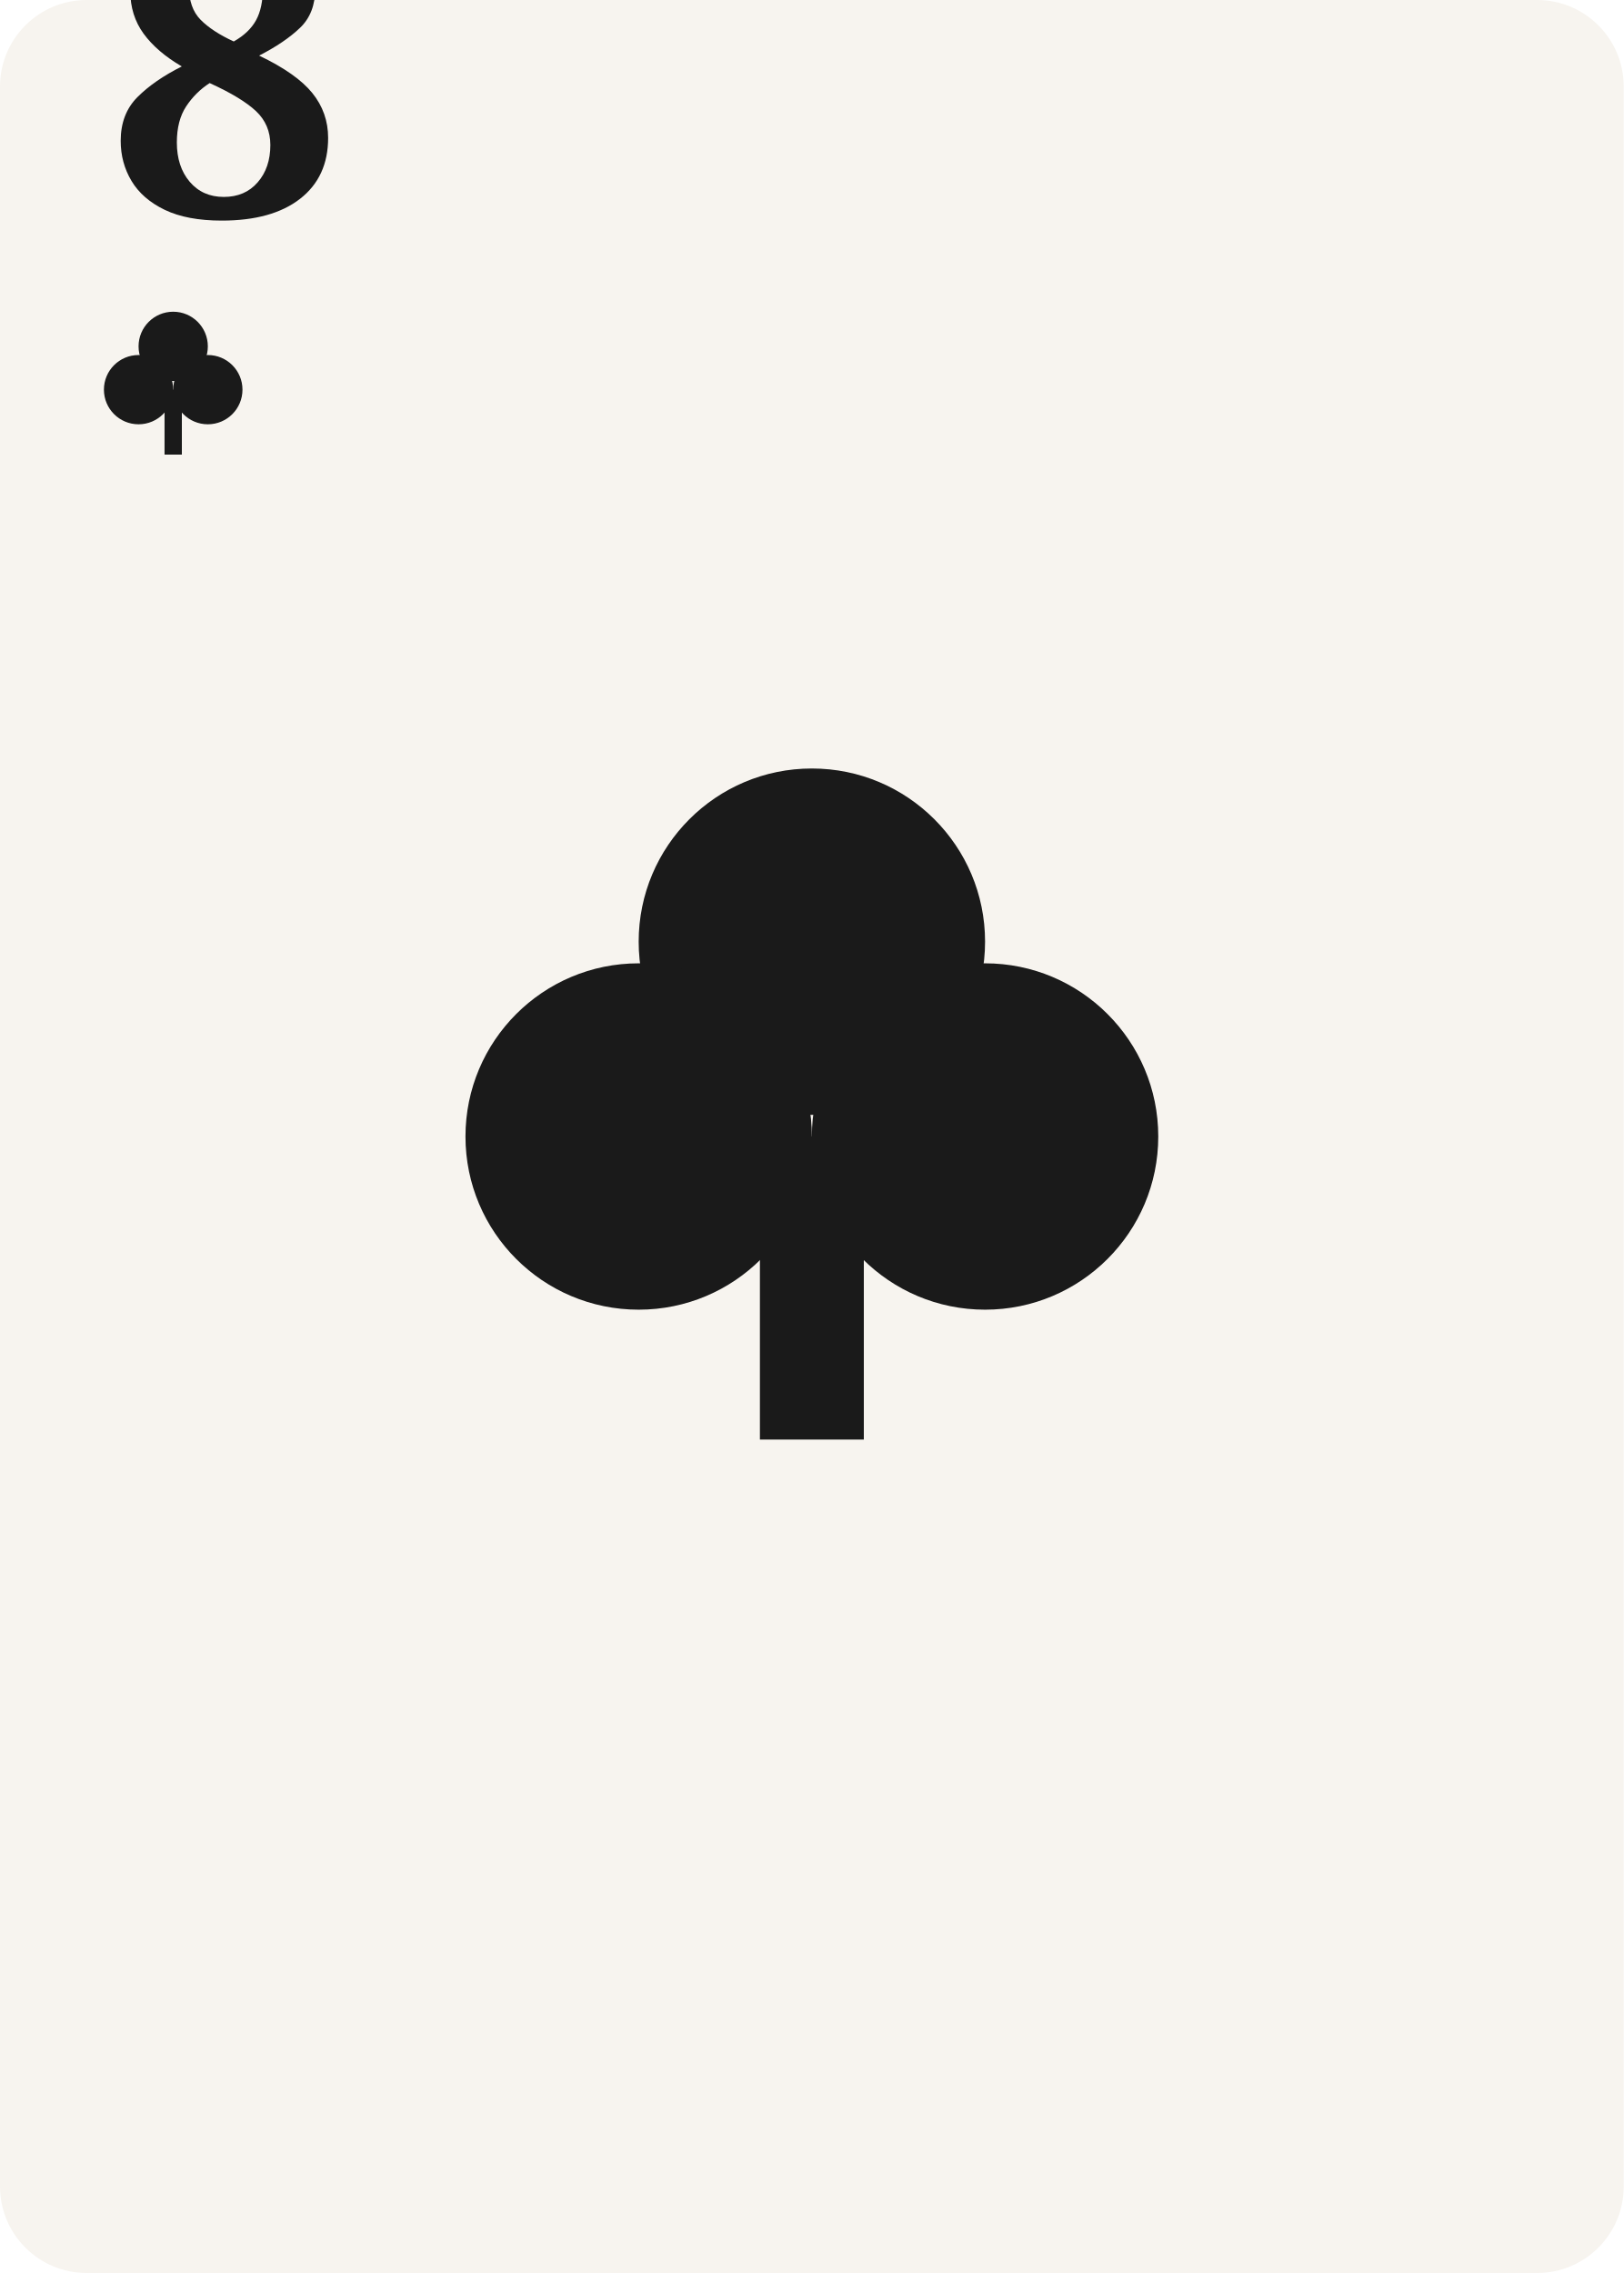
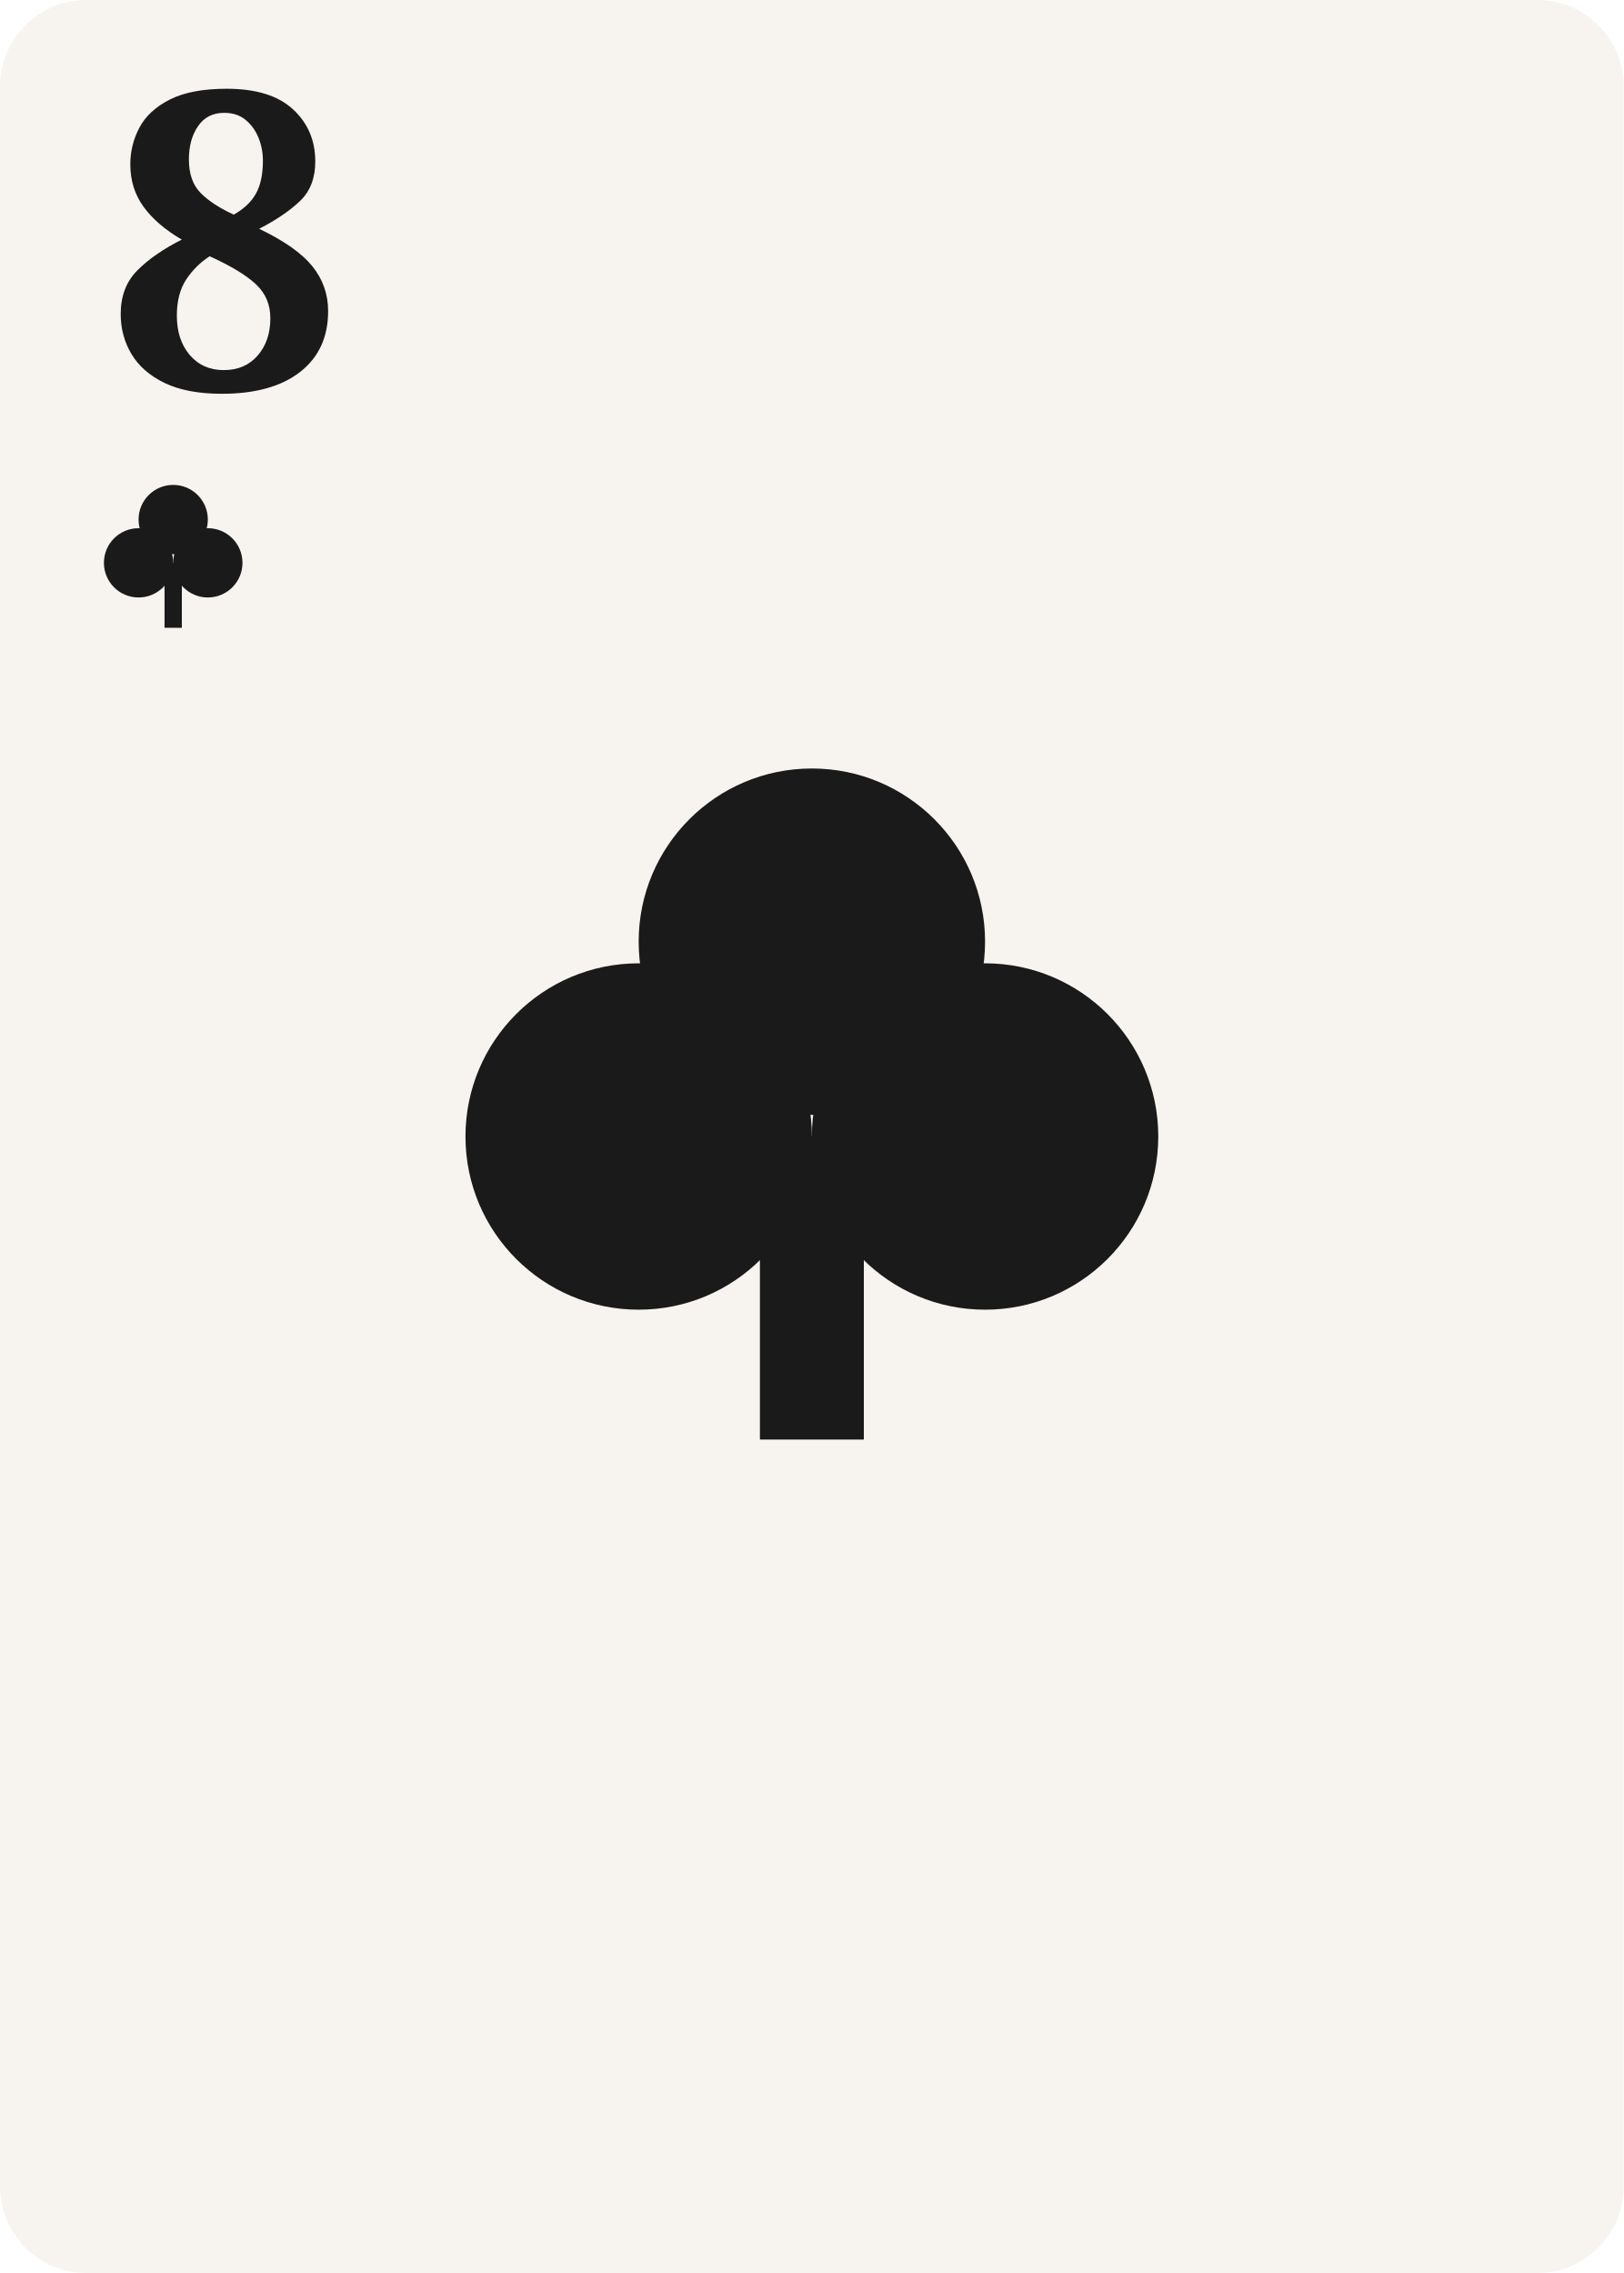
<svg xmlns="http://www.w3.org/2000/svg" viewBox="0 0 375 525" width="375" height="525">
  <rect x="0" y="0" width="375" height="525" rx="20" ry="20" fill="#F7F4EF" />
-   <g transform="translate(25, 50)">
+   <g transform="translate(25, 90)">
    <text x="0" y="0" font-family="Georgia, serif" font-size="96" font-weight="bold" fill="#1A1A1A">8</text>
    <g transform="translate(15, 40)">
      <circle cx="0" cy="-10" r="8" fill="#1A1A1A" />
      <circle cx="-8" cy="0" r="8" fill="#1A1A1A" />
      <circle cx="8" cy="0" r="8" fill="#1A1A1A" />
      <rect x="-2" y="0" width="4" height="15" fill="#1A1A1A" />
    </g>
  </g>
  <g transform="translate(187.5, 262.5)">
    <circle cx="0" cy="-45" r="40" fill="#1A1A1A" />
    <circle cx="-40" cy="0" r="40" fill="#1A1A1A" />
    <circle cx="40" cy="0" r="40" fill="#1A1A1A" />
    <rect x="-12" y="0" width="24" height="70" fill="#1A1A1A" />
  </g>
</svg>
